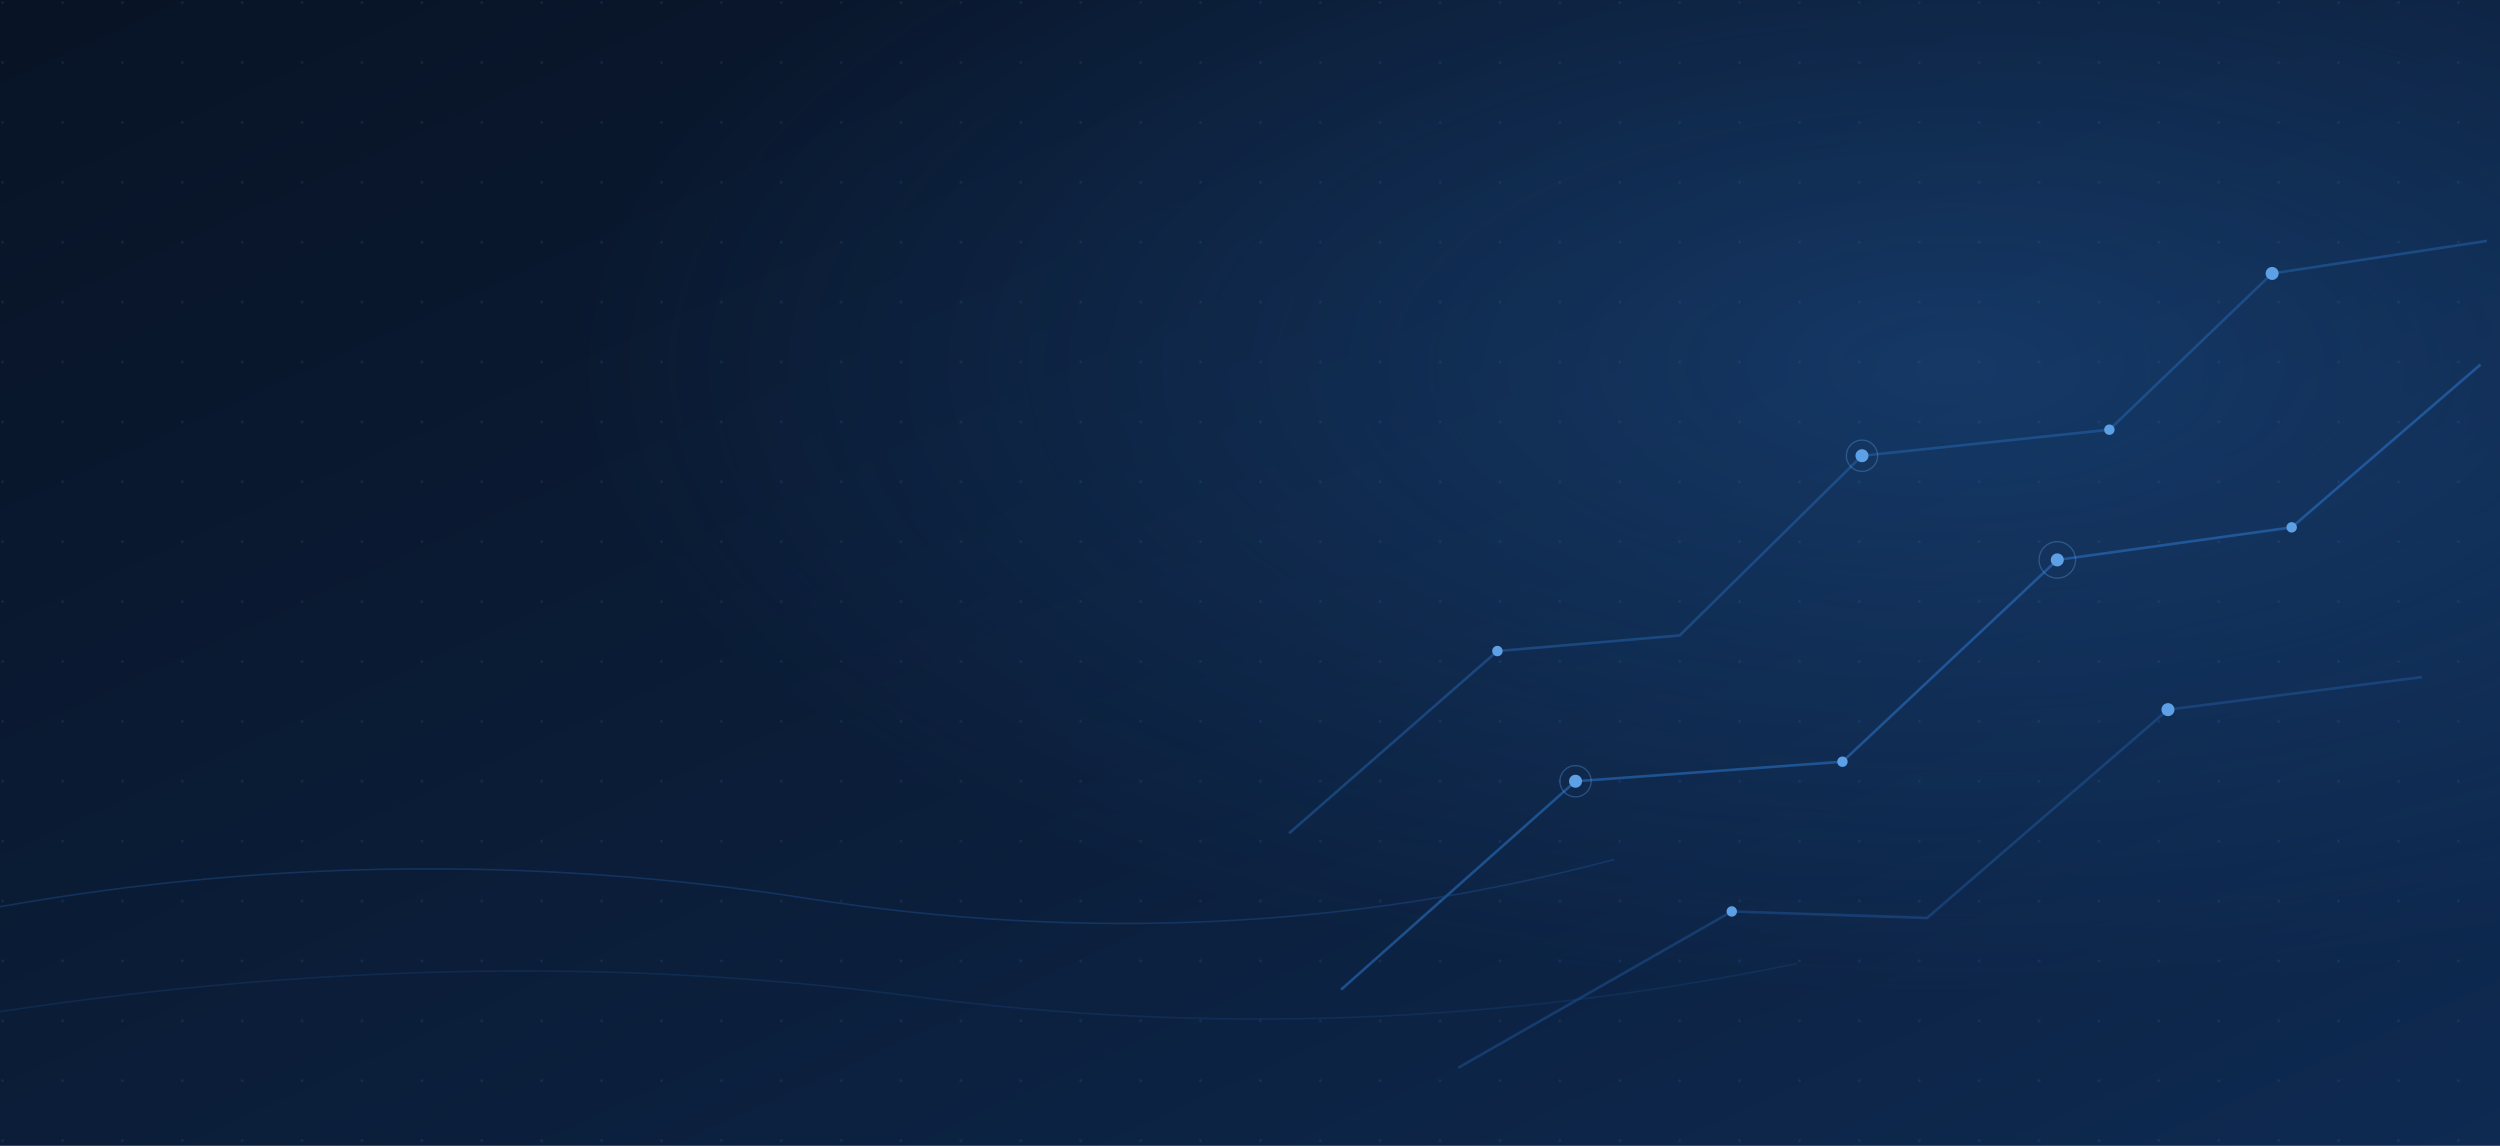
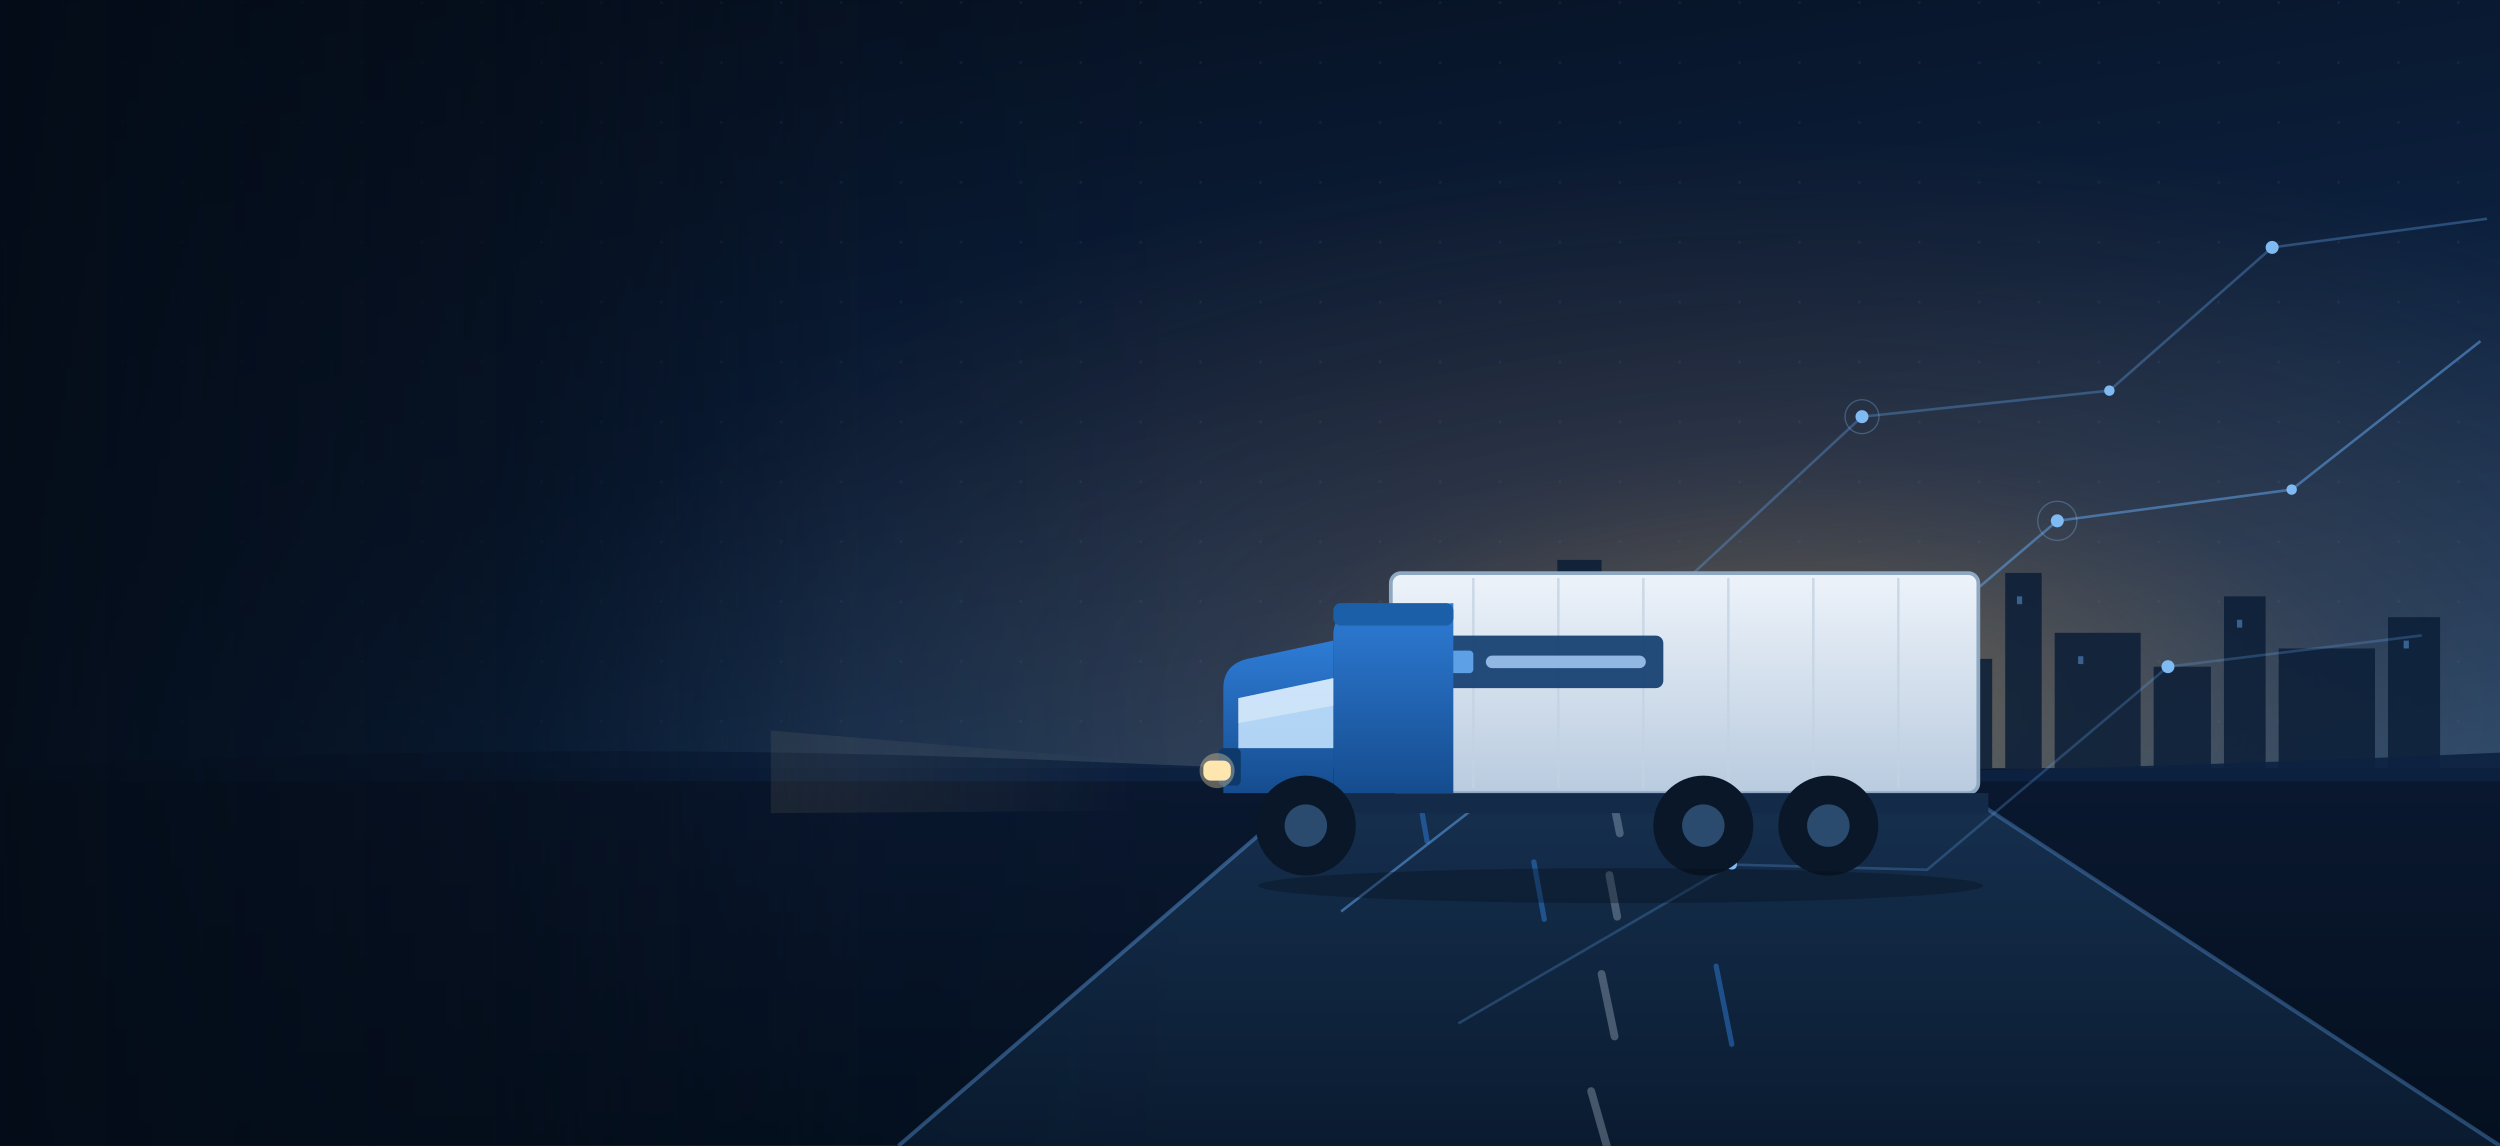
- <svg xmlns="http://www.w3.org/2000/svg" viewBox="0 0 1920 880" preserveAspectRatio="xMidYMid slice">
+ <svg xmlns="http://www.w3.org/2000/svg" viewBox="0 0 1920 880" preserveAspectRatio="xMidYMid slice" role="img" aria-label="A freight truck on a Nigerian highway corridor at dawn, overlaid with a connected telemetry network">
  <defs>
-     <linearGradient id="bg" x1="0" y1="0" x2="1" y2="1">
-       <stop offset="0" stop-color="#081325" />
-       <stop offset="0.55" stop-color="#0B1E3A" />
-       <stop offset="1" stop-color="#0E2A52" />
+     <linearGradient id="sky" x1="0" y1="0" x2="0.35" y2="1">
+       <stop offset="0" stop-color="#050E1C" />
+       <stop offset="0.45" stop-color="#0B1E3A" />
+       <stop offset="0.78" stop-color="#12365F" />
+       <stop offset="1" stop-color="#1D4E7E" />
    </linearGradient>
-     <radialGradient id="glow" cx="0.78" cy="0.32" r="0.55">
-       <stop offset="0" stop-color="#2E7CD6" stop-opacity="0.28" />
-       <stop offset="1" stop-color="#2E7CD6" stop-opacity="0" />
+     <radialGradient id="dawn" cx="0.72" cy="0.62" r="0.5">
+       <stop offset="0" stop-color="#E8A94B" stop-opacity="0.42" />
+       <stop offset="0.45" stop-color="#C97B3C" stop-opacity="0.16" />
+       <stop offset="1" stop-color="#C97B3C" stop-opacity="0" />
    </radialGradient>
+     <linearGradient id="ground" x1="0" y1="0" x2="0" y2="1">
+       <stop offset="0" stop-color="#0A1830" />
+       <stop offset="1" stop-color="#04101F" />
+     </linearGradient>
+     <linearGradient id="road" x1="0" y1="0" x2="0" y2="1">
+       <stop offset="0" stop-color="#16304F" />
+       <stop offset="1" stop-color="#0A1B30" />
+     </linearGradient>
+     <linearGradient id="leftfade" x1="0" y1="0" x2="1" y2="0">
+       <stop offset="0" stop-color="#040C18" stop-opacity="0.94" />
+       <stop offset="0.42" stop-color="#040C18" stop-opacity="0.62" />
+       <stop offset="0.72" stop-color="#040C18" stop-opacity="0.12" />
+       <stop offset="1" stop-color="#040C18" stop-opacity="0" />
+     </linearGradient>
+     <linearGradient id="cab" x1="0" y1="0" x2="0" y2="1">
+       <stop offset="0" stop-color="#2E7CD6" />
+       <stop offset="1" stop-color="#154C8E" />
+     </linearGradient>
+     <linearGradient id="trailer" x1="0" y1="0" x2="0" y2="1">
+       <stop offset="0" stop-color="#EDF3FA" />
+       <stop offset="1" stop-color="#B9CBDF" />
+     </linearGradient>
+     <linearGradient id="beam" x1="0" y1="0" x2="1" y2="0">
+       <stop offset="0" stop-color="#FFE6AE" stop-opacity="0.55" />
+       <stop offset="1" stop-color="#FFE6AE" stop-opacity="0" />
+     </linearGradient>
    <pattern id="dots" width="46" height="46" patternUnits="userSpaceOnUse">
-       <circle cx="2" cy="2" r="1.1" fill="#3D6EA8" opacity="0.18" />
+       <circle cx="2" cy="2" r="1.1" fill="#3D6EA8" opacity="0.16" />
    </pattern>
  </defs>
-   <rect width="1920" height="880" fill="url(#bg)" />
+   <rect width="1920" height="880" fill="url(#sky)" />
  <rect width="1920" height="880" fill="url(#dots)" />
-   <rect width="1920" height="880" fill="url(#glow)" />
-   <g stroke="#2E7CD6" stroke-width="2" fill="none" opacity="0.5">
-     <path d="M1030 760 L1210 600 L1415 585 L1580 430 L1760 405 L1905 280" />
-     <path d="M1120 820 L1330 700 L1480 705 L1665 545 L1860 520" opacity="0.55" />
-     <path d="M990 640 L1150 500 L1290 488 L1430 350 L1620 330 L1745 210 L1910 185" opacity="0.7" />
+   <rect width="1920" height="880" fill="url(#dawn)" />
+   <g fill="#0A1D36" opacity="0.85">
+     <rect x="1140" y="470" width="46" height="120" />
+     <rect x="1196" y="430" width="34" height="160" />
+     <rect x="1240" y="492" width="58" height="98" />
+     <rect x="1308" y="452" width="30" height="138" />
+     <rect x="1348" y="500" width="72" height="90" />
+     <rect x="1430" y="466" width="38" height="124" />
+     <rect x="1478" y="506" width="52" height="84" />
+     <rect x="1540" y="440" width="28" height="150" />
+     <rect x="1578" y="486" width="66" height="104" />
+     <rect x="1654" y="512" width="44" height="78" />
+     <rect x="1708" y="458" width="32" height="132" />
+     <rect x="1750" y="498" width="74" height="92" />
+     <rect x="1834" y="474" width="40" height="116" />
  </g>
-   <g fill="#5EA0E6">
-     <circle cx="1210" cy="600" r="5" />
-     <circle cx="1415" cy="585" r="4" />
-     <circle cx="1580" cy="430" r="5" />
-     <circle cx="1760" cy="405" r="4" />
-     <circle cx="1330" cy="700" r="4" />
-     <circle cx="1665" cy="545" r="5" />
-     <circle cx="1150" cy="500" r="4" />
-     <circle cx="1430" cy="350" r="5" />
-     <circle cx="1620" cy="330" r="4" />
-     <circle cx="1745" cy="210" r="5" />
+   <g fill="#5EA0E6" opacity="0.5">
+     <rect x="1205" y="446" width="4" height="6" />
+     <rect x="1217" y="462" width="4" height="6" />
+     <rect x="1316" y="470" width="4" height="6" />
+     <rect x="1444" y="482" width="4" height="6" />
+     <rect x="1549" y="458" width="4" height="6" />
+     <rect x="1596" y="504" width="4" height="6" />
+     <rect x="1718" y="476" width="4" height="6" />
+     <rect x="1846" y="492" width="4" height="6" />
  </g>
-   <g fill="none" stroke="#5EA0E6" opacity="0.35">
-     <circle cx="1580" cy="430" r="14" />
-     <circle cx="1430" cy="350" r="12" />
-     <circle cx="1210" cy="600" r="12" />
+   <rect x="0" y="590" width="1920" height="290" fill="url(#ground)" />
+   <path d="M0 590 Q 420 566 860 586 T 1920 578 L1920 600 L0 600 Z" fill="#0C2140" opacity="0.9" />
+   <path d="M690 880 L1010 604 L1500 604 L1920 880 Z" fill="url(#road)" />
+   <path d="M690 880 L1010 604" stroke="#4E86C4" stroke-width="3" opacity="0.55" fill="none" />
+   <path d="M1500 604 L1920 880" stroke="#4E86C4" stroke-width="3" opacity="0.45" fill="none" />
+   <g stroke="#DCE9F7" stroke-width="6" opacity="0.28" stroke-linecap="round">
+     <path d="M1240 620 L1244 640" />
+     <path d="M1236 672 L1242 704" />
+     <path d="M1230 748 L1240 796" />
+     <path d="M1222 838 L1234 880" />
  </g>
-   <g stroke="#1A4A86" stroke-width="1.2" fill="none" opacity="0.5">
-     <path d="M-20 700 Q 300 640 620 690 T 1240 660" />
-     <path d="M-20 780 Q 360 720 700 765 T 1380 740" opacity="0.6" />
+   <g stroke="#2E7CD6" stroke-width="4" opacity="0.5" stroke-linecap="round">
+     <path d="M1032 604 L1028 578" />
+     <path d="M1096 646 L1090 612" />
+     <path d="M1186 706 L1178 662" />
+     <path d="M1330 802 L1318 742" />
  </g>
+   <g stroke="#5EA0E6" stroke-width="2" fill="none" opacity="0.55">
+     <path d="M1030 700 L1210 560 L1415 540 L1580 400 L1760 376 L1905 262" />
+     <path d="M1120 786 L1330 664 L1480 668 L1665 512 L1860 488" opacity="0.5" />
+     <path d="M990 596 L1150 462 L1290 450 L1430 320 L1620 300 L1745 190 L1910 168" opacity="0.65" />
+   </g>
+   <g fill="#7FBAF2">
+     <circle cx="1210" cy="560" r="5" />
+     <circle cx="1415" cy="540" r="4" />
+     <circle cx="1580" cy="400" r="5" />
+     <circle cx="1760" cy="376" r="4" />
+     <circle cx="1330" cy="664" r="4" />
+     <circle cx="1665" cy="512" r="5" />
+     <circle cx="1150" cy="462" r="4" />
+     <circle cx="1430" cy="320" r="5" />
+     <circle cx="1620" cy="300" r="4" />
+     <circle cx="1745" cy="190" r="5" />
+   </g>
+   <g fill="none" stroke="#7FBAF2" opacity="0.32">
+     <circle cx="1580" cy="400" r="15" />
+     <circle cx="1430" cy="320" r="13" />
+     <circle cx="1210" cy="560" r="13" />
+   </g>
+   <g transform="translate(880 396) scale(0.96)">
+     <path d="M-10 196 L-300 172 L-300 238 L-10 236 Z" fill="url(#beam)" opacity="0.18" />
+     <rect x="196" y="46" width="470" height="176" rx="8" fill="url(#trailer)" />
+     <rect x="196" y="46" width="470" height="176" rx="8" fill="none" stroke="#8FA8C2" stroke-width="3" />
+     <g stroke="#C3D2E2" stroke-width="2" opacity="0.8">
+       <path d="M262 50 L262 218" />
+       <path d="M330 50 L330 218" />
+       <path d="M398 50 L398 218" />
+       <path d="M466 50 L466 218" />
+       <path d="M534 50 L534 218" />
+       <path d="M602 50 L602 218" />
+     </g>
+     <rect x="232" y="96" width="182" height="42" rx="6" fill="#123E70" opacity="0.92" />
+     <rect x="244" y="108" width="18" height="18" rx="3" fill="#5EA0E6" />
+     <rect x="272" y="112" width="128" height="10" rx="5" fill="#9CC4EE" opacity="0.9" />
+     <rect x="150" y="222" width="524" height="16" fill="#132B48" />
+     <path d="M150 222 L150 96 Q150 78 168 76 L246 70 L246 222 Z" fill="url(#cab)" />
+     <path d="M62 222 L62 138 Q62 118 84 114 L150 100 L150 222 Z" fill="url(#cab)" />
+     <path d="M74 146 L150 130 L150 186 L74 186 Z" fill="#BEDDFB" opacity="0.92" />
+     <path d="M74 146 L150 130 L150 152 L74 166 Z" fill="#FFFFFF" opacity="0.35" />
+     <rect x="58" y="186" width="18" height="30" rx="4" fill="#0E3A6B" />
+     <rect x="150" y="70" width="96" height="18" rx="6" fill="#1B5FA8" />
+     <rect x="46" y="196" width="22" height="16" rx="6" fill="#FFE6AE" />
+     <circle cx="57" cy="204" r="14" fill="#FFE6AE" opacity="0.35" />
+     <g fill="#0A1728">
+       <circle cx="128" cy="248" r="40" />
+       <circle cx="446" cy="248" r="40" />
+       <circle cx="546" cy="248" r="40" />
+     </g>
+     <g fill="#2A4A6E">
+       <circle cx="128" cy="248" r="17" />
+       <circle cx="446" cy="248" r="17" />
+       <circle cx="546" cy="248" r="17" />
+     </g>
+     <ellipse cx="380" cy="296" rx="290" ry="14" fill="#020A14" opacity="0.32" />
+   </g>
+   <rect width="920" height="880" fill="url(#leftfade)" />
</svg>
